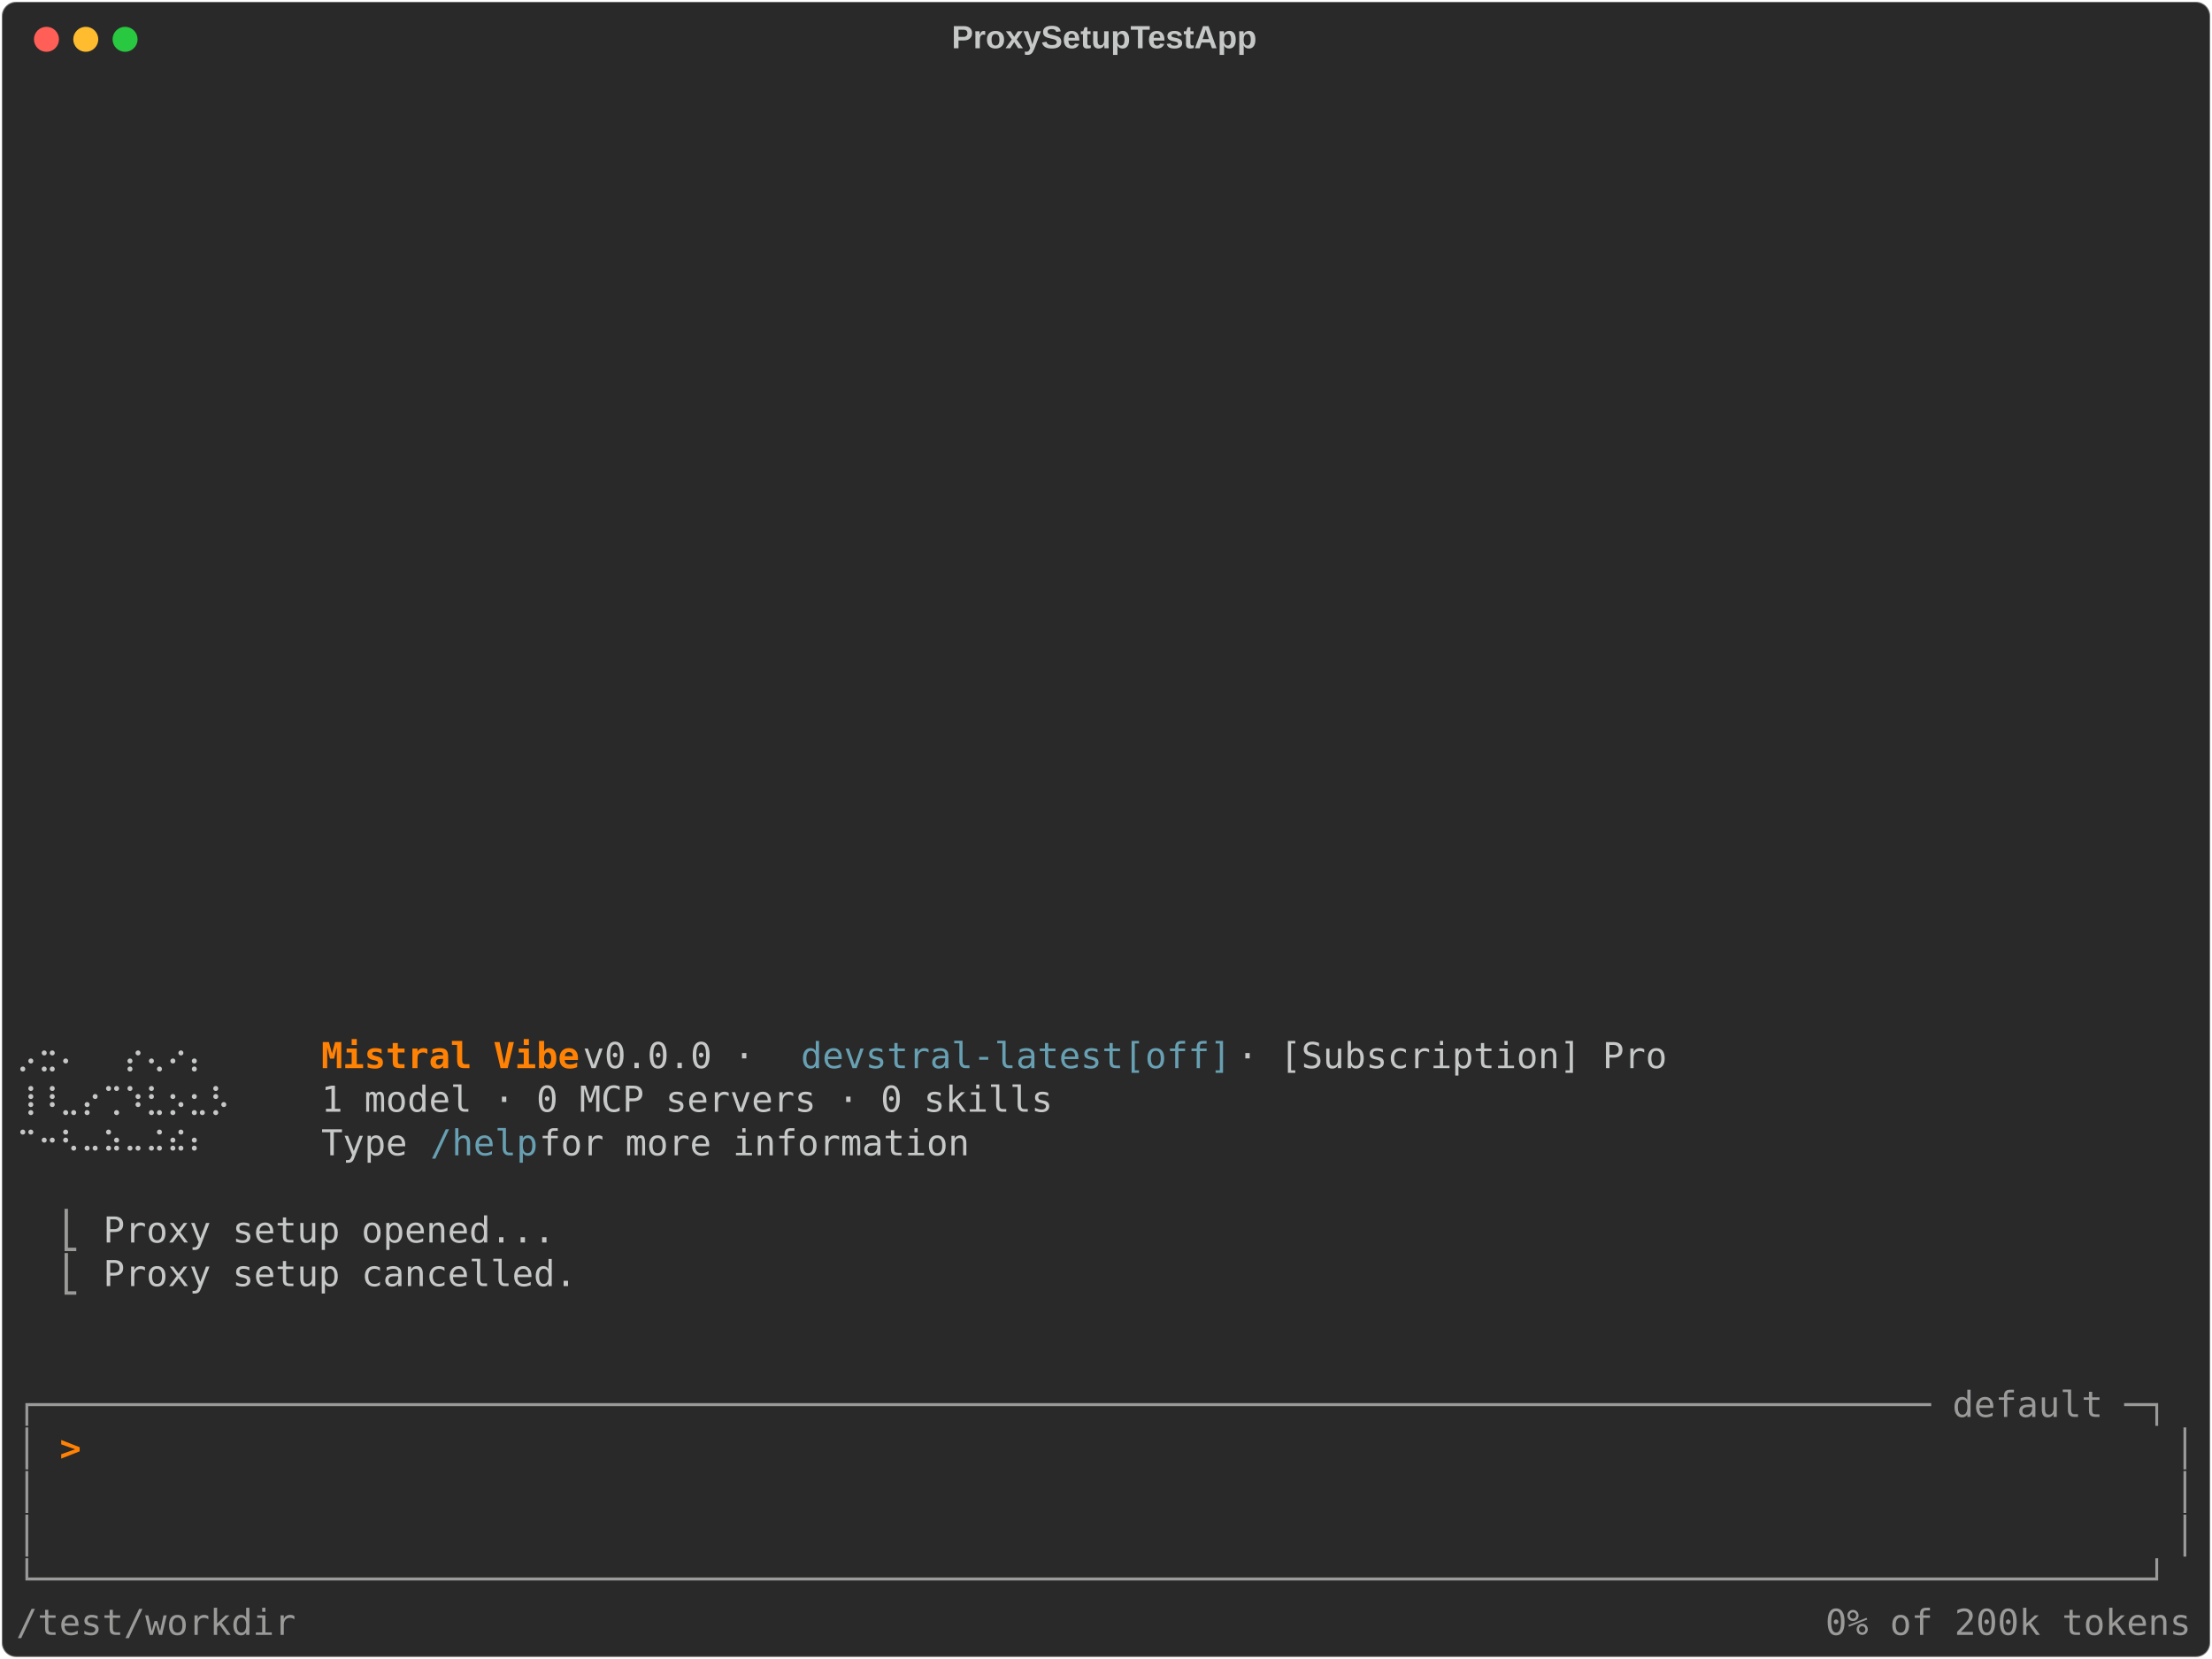
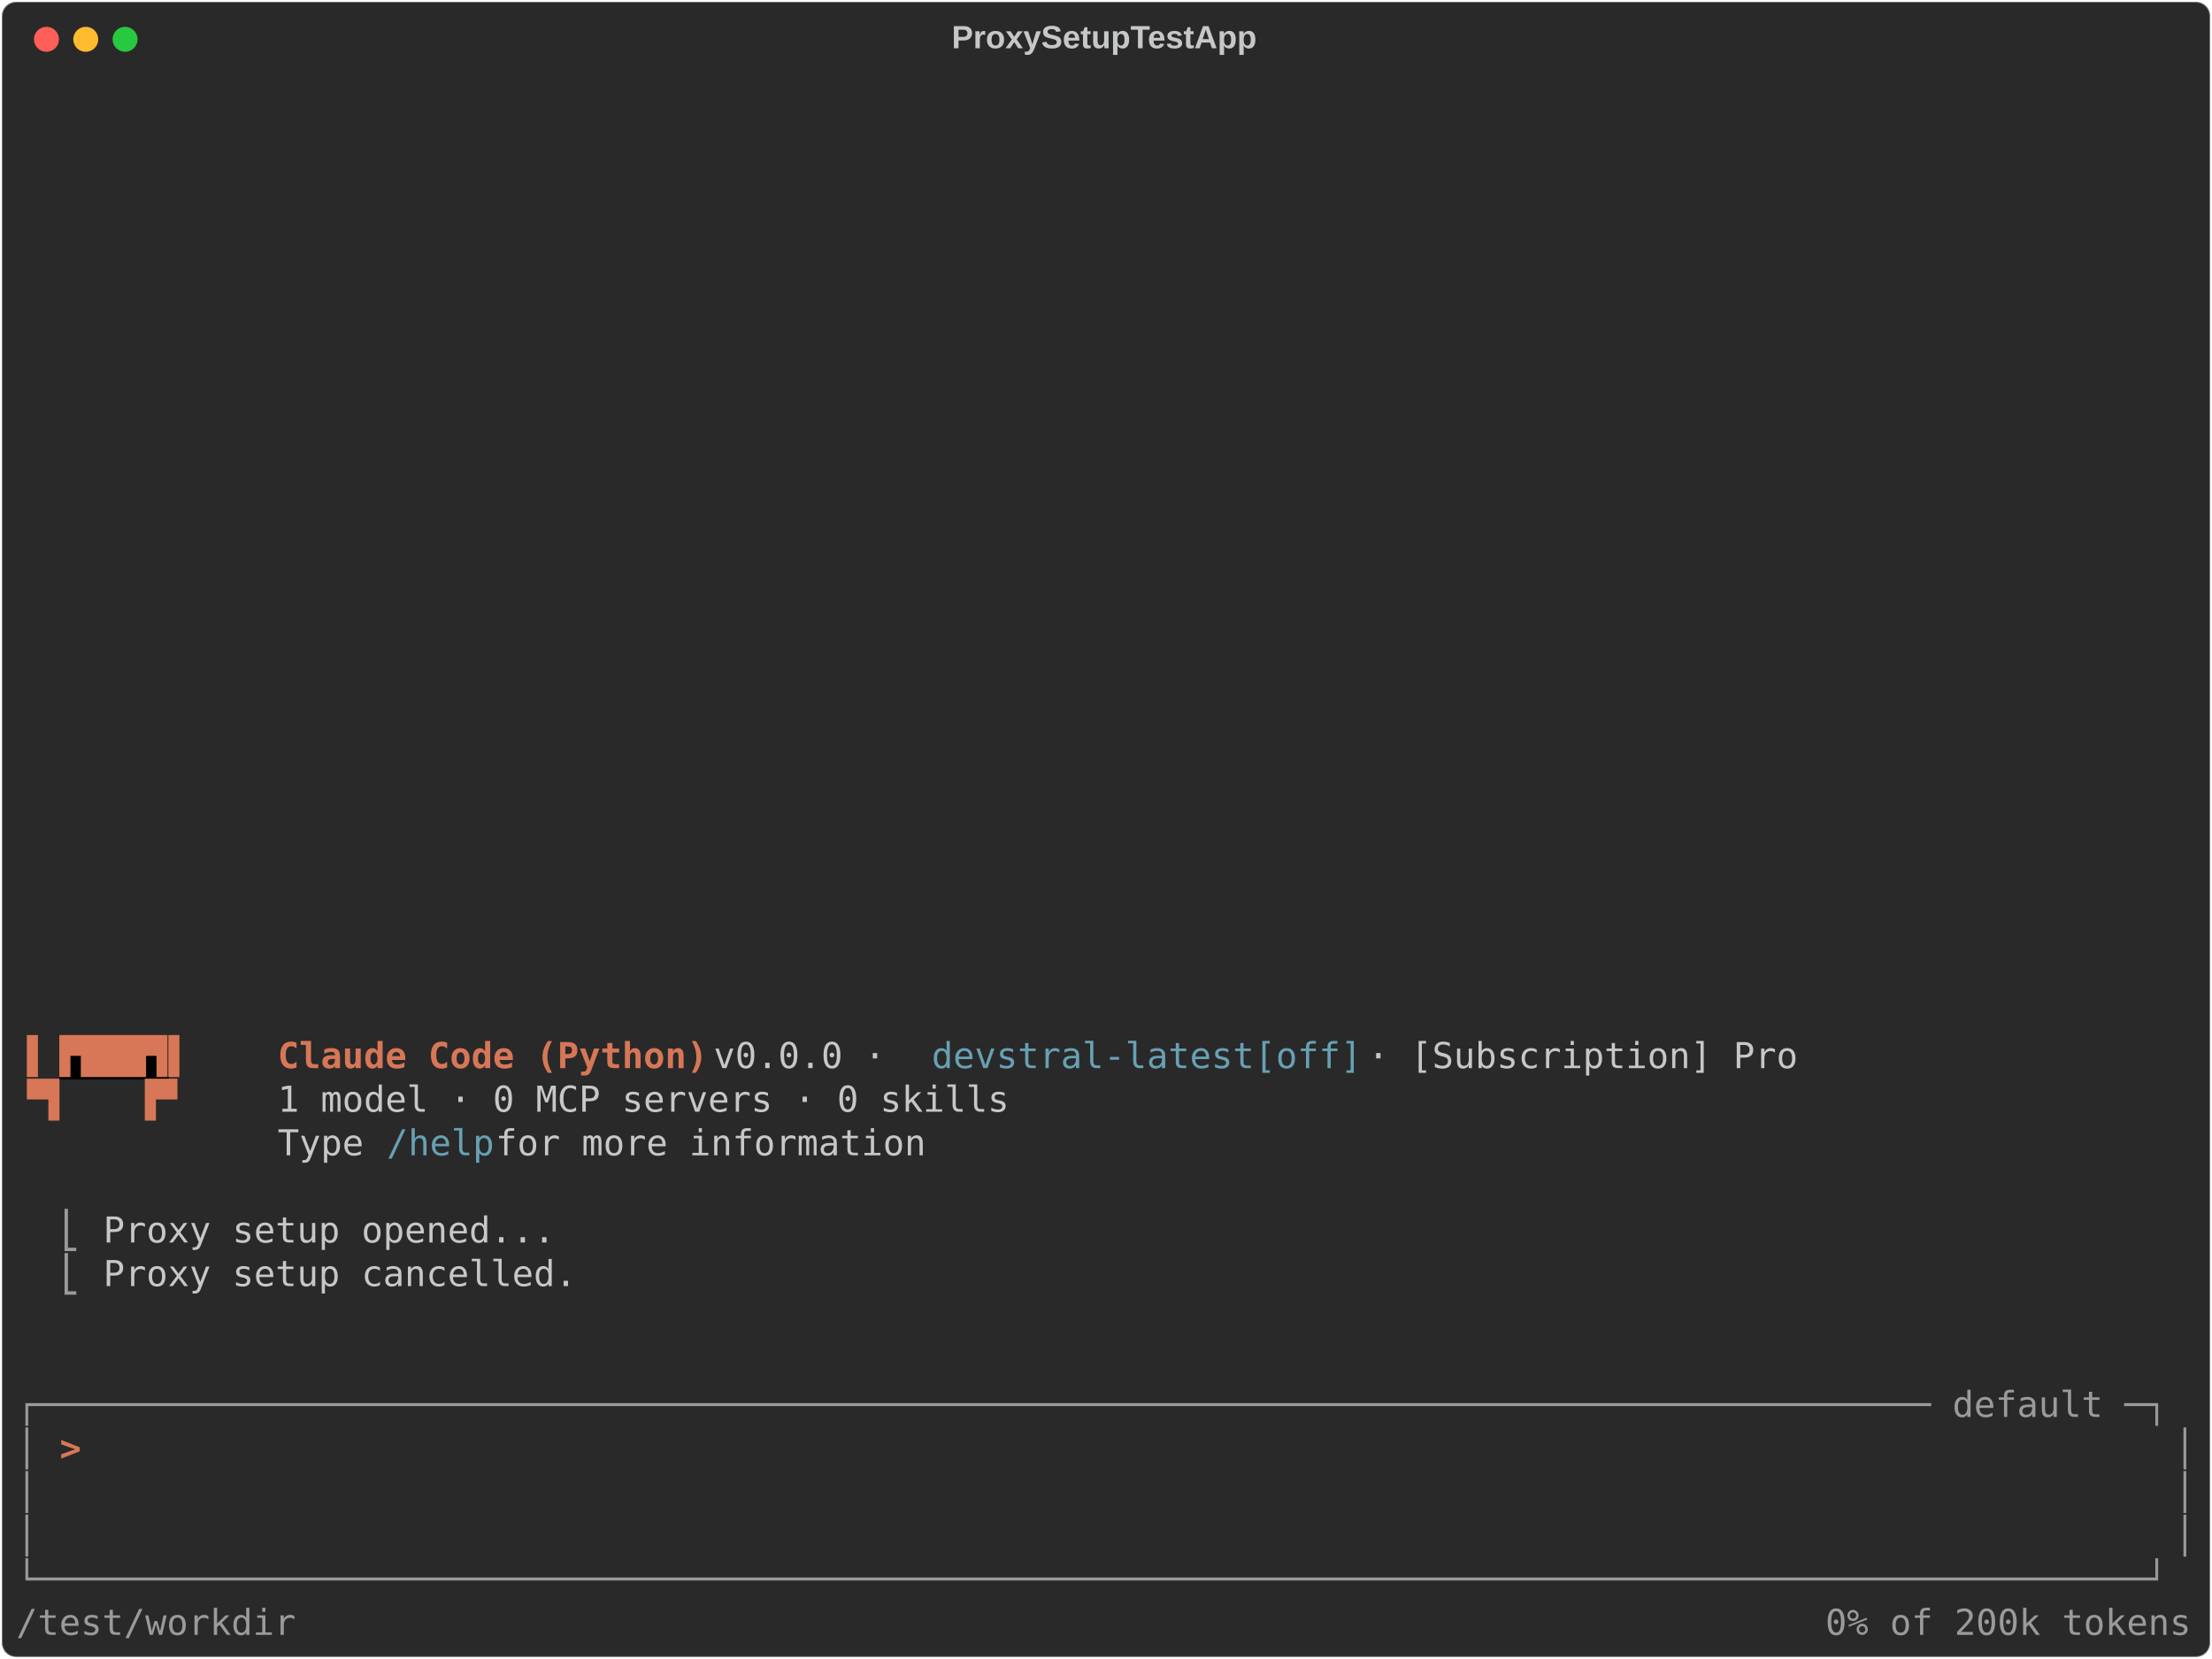
<svg xmlns="http://www.w3.org/2000/svg" class="rich-terminal" viewBox="0 0 1238 928.4">
  <style>

    @font-face {
        font-family: "Fira Code";
        src: local("FiraCode-Regular"),
                url("https://cdnjs.cloudflare.com/ajax/libs/firacode/6.2.0/woff2/FiraCode-Regular.woff2") format("woff2"),
                url("https://cdnjs.cloudflare.com/ajax/libs/firacode/6.2.0/woff/FiraCode-Regular.woff") format("woff");
        font-style: normal;
        font-weight: 400;
    }
    @font-face {
        font-family: "Fira Code";
        src: local("FiraCode-Bold"),
                url("https://cdnjs.cloudflare.com/ajax/libs/firacode/6.2.0/woff2/FiraCode-Bold.woff2") format("woff2"),
                url("https://cdnjs.cloudflare.com/ajax/libs/firacode/6.2.0/woff/FiraCode-Bold.woff") format("woff");
        font-style: bold;
        font-weight: 700;
    }

    .terminal-matrix {
        font-family: Fira Code, monospace;
        font-size: 20px;
        line-height: 24.4px;
        font-variant-east-asian: full-width;
    }

    .terminal-title {
        font-size: 18px;
        font-weight: bold;
        font-family: arial;
    }

    .terminal-r1 { fill: #c5c8c6 }
- .terminal-r2 { fill: #ff8205;font-weight: bold }
- .terminal-r3 { fill: #68a0b3 }
- .terminal-r4 { fill: #9a9b99 }
+ .terminal-r2 { fill: #d77757 }
+ .terminal-r3 { fill: #d77757;font-weight: bold }
+ .terminal-r4 { fill: #68a0b3 }
+ .terminal-r5 { fill: #9a9b99 }
    </style>
  <defs>
    <clipPath id="terminal-clip-terminal">
      <rect x="0" y="0" width="1219.0" height="877.4" />
    </clipPath>
    <clipPath id="terminal-line-0">
      <rect x="0" y="1.5" width="1220" height="24.65" />
    </clipPath>
    <clipPath id="terminal-line-1">
      <rect x="0" y="25.9" width="1220" height="24.65" />
    </clipPath>
    <clipPath id="terminal-line-2">
      <rect x="0" y="50.3" width="1220" height="24.65" />
    </clipPath>
    <clipPath id="terminal-line-3">
      <rect x="0" y="74.7" width="1220" height="24.65" />
    </clipPath>
    <clipPath id="terminal-line-4">
      <rect x="0" y="99.1" width="1220" height="24.65" />
    </clipPath>
    <clipPath id="terminal-line-5">
      <rect x="0" y="123.5" width="1220" height="24.65" />
    </clipPath>
    <clipPath id="terminal-line-6">
      <rect x="0" y="147.9" width="1220" height="24.65" />
    </clipPath>
    <clipPath id="terminal-line-7">
      <rect x="0" y="172.3" width="1220" height="24.65" />
    </clipPath>
    <clipPath id="terminal-line-8">
      <rect x="0" y="196.7" width="1220" height="24.65" />
    </clipPath>
    <clipPath id="terminal-line-9">
      <rect x="0" y="221.1" width="1220" height="24.65" />
    </clipPath>
    <clipPath id="terminal-line-10">
      <rect x="0" y="245.5" width="1220" height="24.65" />
    </clipPath>
    <clipPath id="terminal-line-11">
      <rect x="0" y="269.9" width="1220" height="24.65" />
    </clipPath>
    <clipPath id="terminal-line-12">
      <rect x="0" y="294.3" width="1220" height="24.65" />
    </clipPath>
    <clipPath id="terminal-line-13">
      <rect x="0" y="318.7" width="1220" height="24.65" />
    </clipPath>
    <clipPath id="terminal-line-14">
      <rect x="0" y="343.1" width="1220" height="24.65" />
    </clipPath>
    <clipPath id="terminal-line-15">
      <rect x="0" y="367.5" width="1220" height="24.65" />
    </clipPath>
    <clipPath id="terminal-line-16">
      <rect x="0" y="391.9" width="1220" height="24.65" />
    </clipPath>
    <clipPath id="terminal-line-17">
      <rect x="0" y="416.3" width="1220" height="24.65" />
    </clipPath>
    <clipPath id="terminal-line-18">
      <rect x="0" y="440.7" width="1220" height="24.65" />
    </clipPath>
    <clipPath id="terminal-line-19">
      <rect x="0" y="465.1" width="1220" height="24.65" />
    </clipPath>
    <clipPath id="terminal-line-20">
      <rect x="0" y="489.5" width="1220" height="24.65" />
    </clipPath>
    <clipPath id="terminal-line-21">
      <rect x="0" y="513.9" width="1220" height="24.65" />
    </clipPath>
    <clipPath id="terminal-line-22">
      <rect x="0" y="538.3" width="1220" height="24.65" />
    </clipPath>
    <clipPath id="terminal-line-23">
      <rect x="0" y="562.7" width="1220" height="24.65" />
    </clipPath>
    <clipPath id="terminal-line-24">
      <rect x="0" y="587.1" width="1220" height="24.65" />
    </clipPath>
    <clipPath id="terminal-line-25">
      <rect x="0" y="611.5" width="1220" height="24.65" />
    </clipPath>
    <clipPath id="terminal-line-26">
      <rect x="0" y="635.9" width="1220" height="24.65" />
    </clipPath>
    <clipPath id="terminal-line-27">
      <rect x="0" y="660.3" width="1220" height="24.65" />
    </clipPath>
    <clipPath id="terminal-line-28">
      <rect x="0" y="684.7" width="1220" height="24.65" />
    </clipPath>
    <clipPath id="terminal-line-29">
      <rect x="0" y="709.1" width="1220" height="24.65" />
    </clipPath>
    <clipPath id="terminal-line-30">
      <rect x="0" y="733.5" width="1220" height="24.65" />
    </clipPath>
    <clipPath id="terminal-line-31">
      <rect x="0" y="757.9" width="1220" height="24.65" />
    </clipPath>
    <clipPath id="terminal-line-32">
      <rect x="0" y="782.3" width="1220" height="24.65" />
    </clipPath>
    <clipPath id="terminal-line-33">
      <rect x="0" y="806.7" width="1220" height="24.65" />
    </clipPath>
    <clipPath id="terminal-line-34">
      <rect x="0" y="831.1" width="1220" height="24.65" />
    </clipPath>
  </defs>
  <rect fill="#292929" stroke="rgba(255,255,255,0.35)" stroke-width="1" x="1" y="1" width="1236" height="926.4" rx="8" />
  <text class="terminal-title" fill="#c5c8c6" text-anchor="middle" x="618" y="27">ProxySetupTestApp</text>
  <g transform="translate(26,22)">
    <circle cx="0" cy="0" r="7" fill="#ff5f57" />
    <circle cx="22" cy="0" r="7" fill="#febc2e" />
    <circle cx="44" cy="0" r="7" fill="#28c840" />
  </g>
  <g transform="translate(9, 41)" clip-path="url(#terminal-clip-terminal)">
+     <rect fill="#000000" x="24.4" y="538.3" width="61" height="24.65" shape-rendering="crispEdges" />
    <g class="terminal-matrix">
      <text class="terminal-r1" x="1220" y="20" textLength="12.2" clip-path="url(#terminal-line-0)">
</text>
      <text class="terminal-r1" x="1220" y="44.4" textLength="12.2" clip-path="url(#terminal-line-1)">
</text>
      <text class="terminal-r1" x="1220" y="68.8" textLength="12.2" clip-path="url(#terminal-line-2)">
</text>
      <text class="terminal-r1" x="1220" y="93.2" textLength="12.2" clip-path="url(#terminal-line-3)">
</text>
      <text class="terminal-r1" x="1220" y="117.6" textLength="12.2" clip-path="url(#terminal-line-4)">
</text>
      <text class="terminal-r1" x="1220" y="142" textLength="12.2" clip-path="url(#terminal-line-5)">
</text>
      <text class="terminal-r1" x="1220" y="166.4" textLength="12.2" clip-path="url(#terminal-line-6)">
</text>
      <text class="terminal-r1" x="1220" y="190.8" textLength="12.2" clip-path="url(#terminal-line-7)">
</text>
      <text class="terminal-r1" x="1220" y="215.2" textLength="12.2" clip-path="url(#terminal-line-8)">
</text>
      <text class="terminal-r1" x="1220" y="239.6" textLength="12.2" clip-path="url(#terminal-line-9)">
</text>
      <text class="terminal-r1" x="1220" y="264" textLength="12.2" clip-path="url(#terminal-line-10)">
</text>
      <text class="terminal-r1" x="1220" y="288.4" textLength="12.2" clip-path="url(#terminal-line-11)">
</text>
      <text class="terminal-r1" x="1220" y="312.8" textLength="12.2" clip-path="url(#terminal-line-12)">
</text>
      <text class="terminal-r1" x="1220" y="337.2" textLength="12.2" clip-path="url(#terminal-line-13)">
</text>
      <text class="terminal-r1" x="1220" y="361.6" textLength="12.2" clip-path="url(#terminal-line-14)">
</text>
      <text class="terminal-r1" x="1220" y="386" textLength="12.2" clip-path="url(#terminal-line-15)">
</text>
      <text class="terminal-r1" x="1220" y="410.4" textLength="12.2" clip-path="url(#terminal-line-16)">
</text>
      <text class="terminal-r1" x="1220" y="434.8" textLength="12.2" clip-path="url(#terminal-line-17)">
</text>
      <text class="terminal-r1" x="1220" y="459.2" textLength="12.2" clip-path="url(#terminal-line-18)">
</text>
      <text class="terminal-r1" x="1220" y="483.6" textLength="12.2" clip-path="url(#terminal-line-19)">
</text>
      <text class="terminal-r1" x="1220" y="508" textLength="12.2" clip-path="url(#terminal-line-20)">
</text>
      <text class="terminal-r1" x="1220" y="532.4" textLength="12.2" clip-path="url(#terminal-line-21)">
</text>
-       <text class="terminal-r1" x="0" y="556.8" textLength="134.2" clip-path="url(#terminal-line-22)">  ⡠⣒⠄  ⡔⢄⠔⡄</text>
-       <text class="terminal-r2" x="170.8" y="556.8" textLength="146.4" clip-path="url(#terminal-line-22)">Mistral Vibe</text>
-       <text class="terminal-r1" x="317.2" y="556.8" textLength="122" clip-path="url(#terminal-line-22)"> v0.0.0 · </text>
-       <text class="terminal-r3" x="439.2" y="556.8" textLength="244" clip-path="url(#terminal-line-22)">devstral-latest[off]</text>
-       <text class="terminal-r1" x="683.2" y="556.8" textLength="256.2" clip-path="url(#terminal-line-22)"> · [Subscription] Pro</text>
+       <text class="terminal-r2" x="0" y="556.8" textLength="24.4" clip-path="url(#terminal-line-22)"> ▐</text>
+       <text class="terminal-r2" x="24.4" y="556.8" textLength="61" clip-path="url(#terminal-line-22)">▛███▜</text>
+       <text class="terminal-r2" x="85.4" y="556.8" textLength="12.2" clip-path="url(#terminal-line-22)">▌</text>
+       <text class="terminal-r3" x="146.4" y="556.8" textLength="244" clip-path="url(#terminal-line-22)">Claude Code (Python)</text>
+       <text class="terminal-r1" x="390.4" y="556.8" textLength="122" clip-path="url(#terminal-line-22)"> v0.0.0 · </text>
+       <text class="terminal-r4" x="512.4" y="556.8" textLength="244" clip-path="url(#terminal-line-22)">devstral-latest[off]</text>
+       <text class="terminal-r1" x="756.4" y="556.8" textLength="256.2" clip-path="url(#terminal-line-22)"> · [Subscription] Pro</text>
      <text class="terminal-r1" x="1220" y="556.8" textLength="12.2" clip-path="url(#terminal-line-22)">
</text>
-       <text class="terminal-r1" x="0" y="581.2" textLength="134.2" clip-path="url(#terminal-line-23)"> ⢸⠸⣀⡔⢉⠱⣃⡢⣂⡣</text>
-       <text class="terminal-r1" x="170.8" y="581.2" textLength="414.8" clip-path="url(#terminal-line-23)">1 model · 0 MCP servers · 0 skills</text>
+       <text class="terminal-r2" x="0" y="581.2" textLength="97.6" clip-path="url(#terminal-line-23)">▝▜    ▛▘</text>
+       <text class="terminal-r1" x="146.4" y="581.2" textLength="414.8" clip-path="url(#terminal-line-23)">1 model · 0 MCP servers · 0 skills</text>
      <text class="terminal-r1" x="1220" y="581.2" textLength="12.2" clip-path="url(#terminal-line-23)">
</text>
-       <text class="terminal-r1" x="0" y="605.6" textLength="134.2" clip-path="url(#terminal-line-24)">  ⠉⠒⠣⠤⠵⠤⠬⠮⠆</text>
-       <text class="terminal-r1" x="170.8" y="605.6" textLength="61" clip-path="url(#terminal-line-24)">Type </text>
-       <text class="terminal-r3" x="231.8" y="605.6" textLength="61" clip-path="url(#terminal-line-24)">/help</text>
-       <text class="terminal-r1" x="292.8" y="605.6" textLength="256.2" clip-path="url(#terminal-line-24)"> for more information</text>
+       <text class="terminal-r1" x="146.4" y="605.6" textLength="61" clip-path="url(#terminal-line-24)">Type </text>
+       <text class="terminal-r4" x="207.4" y="605.6" textLength="61" clip-path="url(#terminal-line-24)">/help</text>
+       <text class="terminal-r1" x="268.4" y="605.6" textLength="256.2" clip-path="url(#terminal-line-24)"> for more information</text>
      <text class="terminal-r1" x="1220" y="605.6" textLength="12.2" clip-path="url(#terminal-line-24)">
</text>
      <text class="terminal-r1" x="1220" y="630" textLength="12.2" clip-path="url(#terminal-line-25)">
</text>
-       <text class="terminal-r4" x="24.4" y="654.4" textLength="12.2" clip-path="url(#terminal-line-26)">⎣</text>
+       <text class="terminal-r5" x="24.4" y="654.4" textLength="12.2" clip-path="url(#terminal-line-26)">⎣</text>
      <text class="terminal-r1" x="48.8" y="654.4" textLength="256.2" clip-path="url(#terminal-line-26)">Proxy setup opened...</text>
      <text class="terminal-r1" x="1220" y="654.4" textLength="12.2" clip-path="url(#terminal-line-26)">
</text>
-       <text class="terminal-r4" x="24.4" y="678.8" textLength="12.2" clip-path="url(#terminal-line-27)">⎣</text>
+       <text class="terminal-r5" x="24.4" y="678.8" textLength="12.2" clip-path="url(#terminal-line-27)">⎣</text>
      <text class="terminal-r1" x="48.8" y="678.8" textLength="268.4" clip-path="url(#terminal-line-27)">Proxy setup cancelled.</text>
      <text class="terminal-r1" x="1220" y="678.8" textLength="12.2" clip-path="url(#terminal-line-27)">
</text>
      <text class="terminal-r1" x="1220" y="703.2" textLength="12.2" clip-path="url(#terminal-line-28)">
</text>
      <text class="terminal-r1" x="1220" y="727.6" textLength="12.2" clip-path="url(#terminal-line-29)">
</text>
-       <text class="terminal-r4" x="0" y="752" textLength="1220" clip-path="url(#terminal-line-30)">┌──────────────────────────────────────────────────────────────────────────────────────── default ─┐</text>
+       <text class="terminal-r5" x="0" y="752" textLength="1220" clip-path="url(#terminal-line-30)">┌──────────────────────────────────────────────────────────────────────────────────────── default ─┐</text>
      <text class="terminal-r1" x="1220" y="752" textLength="12.2" clip-path="url(#terminal-line-30)">
</text>
-       <text class="terminal-r4" x="0" y="776.4" textLength="12.2" clip-path="url(#terminal-line-31)">│</text>
-       <text class="terminal-r2" x="24.4" y="776.4" textLength="12.2" clip-path="url(#terminal-line-31)">&gt;</text>
-       <text class="terminal-r4" x="1207.8" y="776.4" textLength="12.2" clip-path="url(#terminal-line-31)">│</text>
+       <text class="terminal-r5" x="0" y="776.4" textLength="12.2" clip-path="url(#terminal-line-31)">│</text>
+       <text class="terminal-r3" x="24.4" y="776.4" textLength="12.2" clip-path="url(#terminal-line-31)">&gt;</text>
+       <text class="terminal-r5" x="1207.8" y="776.4" textLength="12.2" clip-path="url(#terminal-line-31)">│</text>
      <text class="terminal-r1" x="1220" y="776.4" textLength="12.2" clip-path="url(#terminal-line-31)">
</text>
-       <text class="terminal-r4" x="0" y="800.8" textLength="12.2" clip-path="url(#terminal-line-32)">│</text>
-       <text class="terminal-r4" x="1207.8" y="800.8" textLength="12.2" clip-path="url(#terminal-line-32)">│</text>
+       <text class="terminal-r5" x="0" y="800.8" textLength="12.2" clip-path="url(#terminal-line-32)">│</text>
+       <text class="terminal-r5" x="1207.8" y="800.8" textLength="12.2" clip-path="url(#terminal-line-32)">│</text>
      <text class="terminal-r1" x="1220" y="800.8" textLength="12.2" clip-path="url(#terminal-line-32)">
</text>
-       <text class="terminal-r4" x="0" y="825.2" textLength="12.2" clip-path="url(#terminal-line-33)">│</text>
-       <text class="terminal-r4" x="1207.8" y="825.2" textLength="12.2" clip-path="url(#terminal-line-33)">│</text>
+       <text class="terminal-r5" x="0" y="825.2" textLength="12.2" clip-path="url(#terminal-line-33)">│</text>
+       <text class="terminal-r5" x="1207.8" y="825.2" textLength="12.2" clip-path="url(#terminal-line-33)">│</text>
      <text class="terminal-r1" x="1220" y="825.2" textLength="12.2" clip-path="url(#terminal-line-33)">
</text>
-       <text class="terminal-r4" x="0" y="849.6" textLength="1220" clip-path="url(#terminal-line-34)">└──────────────────────────────────────────────────────────────────────────────────────────────────┘</text>
+       <text class="terminal-r5" x="0" y="849.6" textLength="1220" clip-path="url(#terminal-line-34)">└──────────────────────────────────────────────────────────────────────────────────────────────────┘</text>
      <text class="terminal-r1" x="1220" y="849.6" textLength="12.2" clip-path="url(#terminal-line-34)">
</text>
-       <text class="terminal-r4" x="0" y="874" textLength="158.6" clip-path="url(#terminal-line-35)">/test/workdir</text>
-       <text class="terminal-r4" x="1012.6" y="874" textLength="207.4" clip-path="url(#terminal-line-35)">0% of 200k tokens</text>
+       <text class="terminal-r5" x="0" y="874" textLength="158.6" clip-path="url(#terminal-line-35)">/test/workdir</text>
+       <text class="terminal-r5" x="1012.6" y="874" textLength="207.4" clip-path="url(#terminal-line-35)">0% of 200k tokens</text>
    </g>
  </g>
</svg>
